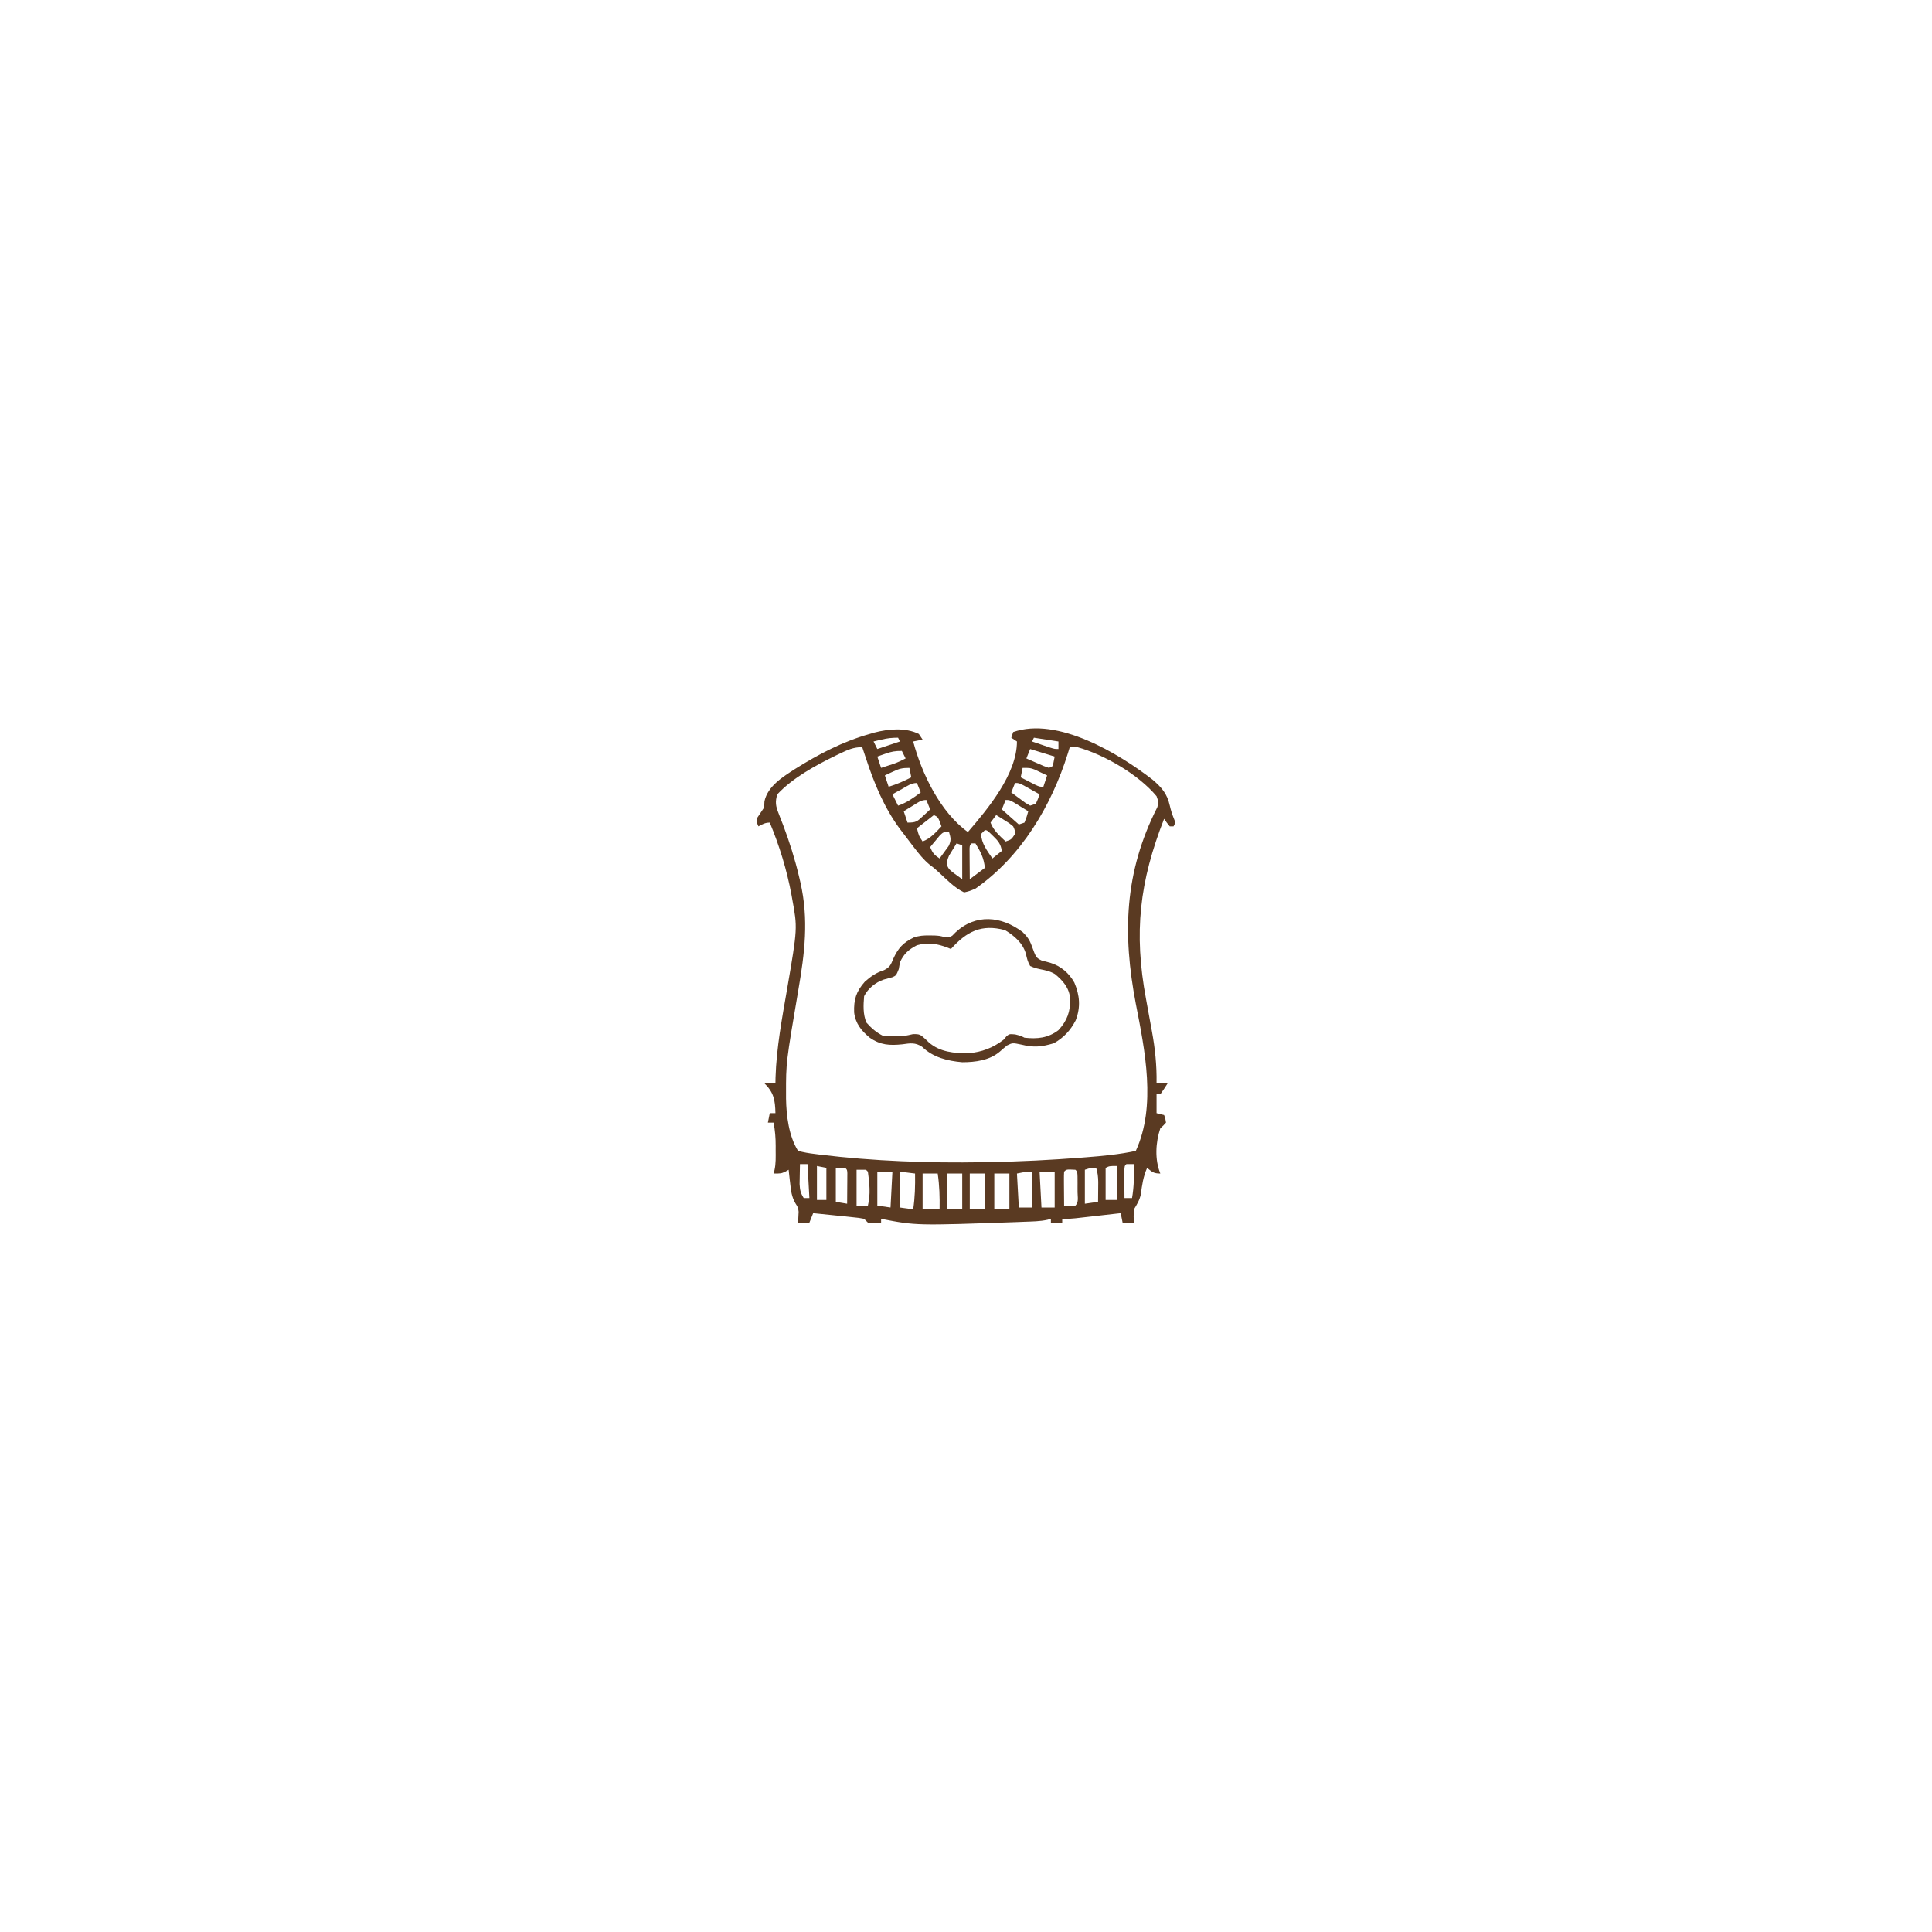
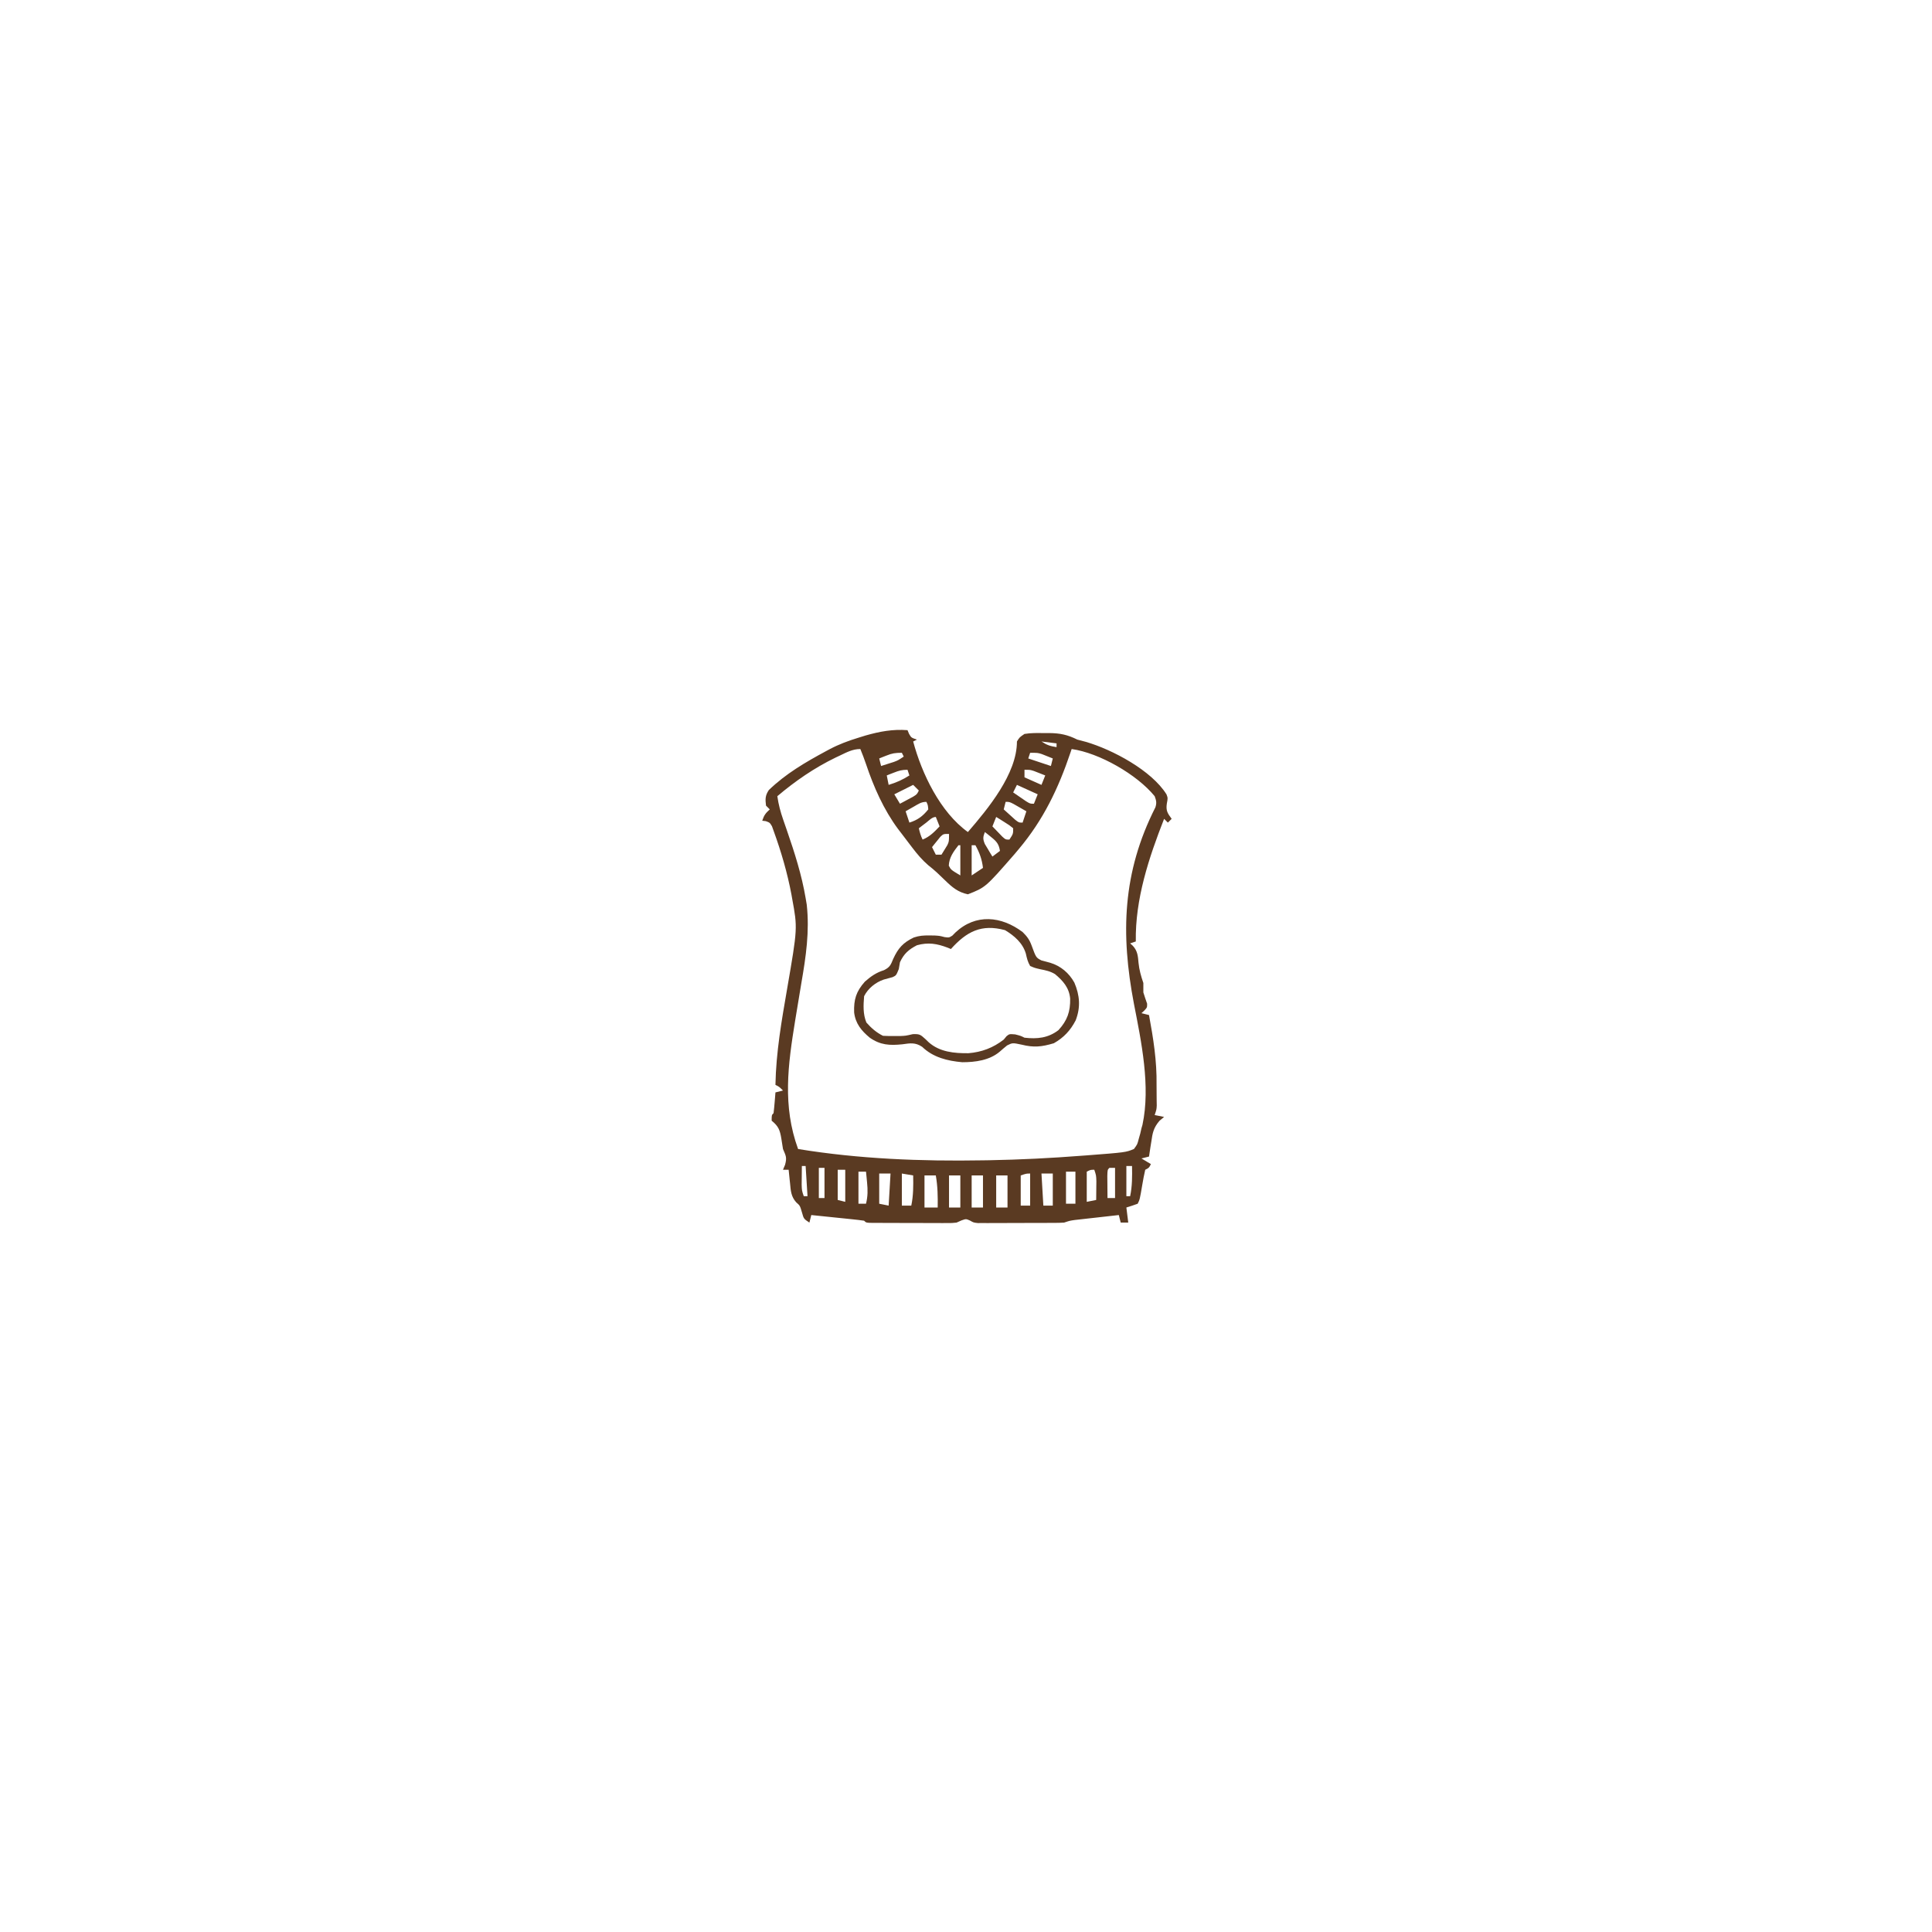
<svg xmlns="http://www.w3.org/2000/svg" viewBox="0 0 1024 1024" width="1024" height="1024">
-   <path fill="#5A3A22" d="M 610.93 413.27 C 615.75 417.42 618.6 420.65 620 426.93 C 620.57 429.41 621.21 431.5 622.18 433.87 C 622.32 434.22 622.32 434.22 623 436 C 622.67 436.66 622.34 437.32 622 438 C 621.34 438 620.68 438 620 438 C 618.37 436 618.37 436 617 434 C 603.96 467.28 600.83 494.22 607.43 529.56 C 608.07 533.04 608.7 536.52 609.33 539.99 C 609.72 542.14 610.11 544.28 610.51 546.42 C 612.21 555.65 613.15 564.62 613 574 C 614.98 574 616.96 574 619 574 C 617.72 576.03 616.39 578.04 615 580 C 614.34 580 613.68 580 613 580 C 613 583.3 613 586.6 613 590 C 614.32 590.33 615.64 590.66 617 591 C 617.68 592.81 617.68 592.81 618 595 C 616.62 596.56 616.62 596.56 615 598 C 612.47 605.57 611.98 614.54 615 622 C 611.48 622 610.63 621.17 608 619 C 605.94 623.63 605.31 628.06 604.66 633.06 C 603.95 636.22 602.67 638.26 601 641 C 600.81 644.81 600.81 644.81 601 648 C 599.02 648 597.04 648 595 648 C 594.67 646.35 594.34 644.7 594 643 C 593.6 643.04 593.6 643.04 591.58 643.27 C 587.97 643.68 584.36 644.09 580.75 644.5 C 579.49 644.64 578.24 644.78 576.95 644.93 C 575.74 645.07 574.54 645.2 573.29 645.34 C 572.18 645.47 571.07 645.59 569.93 645.72 C 567 646 567 646 563 646 C 563 646.66 563 647.32 563 648 C 561.02 648 559.04 648 557 648 C 557 647.34 557 646.68 557 646 C 556.43 646.16 555.86 646.31 555.28 646.48 C 551.18 647.41 547 647.39 542.81 647.56 C 542.29 647.58 542.29 647.58 539.65 647.69 C 485.57 649.61 485.57 649.61 467 646 C 467 646.66 467 647.32 467 648 C 463.62 648.12 463.62 648.12 460 648 C 459.34 647.34 458.68 646.68 458 646 C 455.29 645.49 455.29 645.49 451.89 645.15 C 450.68 645.02 449.47 644.89 448.22 644.75 C 446.95 644.63 445.68 644.5 444.37 644.37 C 443.09 644.24 441.81 644.1 440.5 643.97 C 437.33 643.63 434.16 643.31 431 643 C 430.34 644.65 429.68 646.3 429 648 C 427.02 648 425.04 648 423 648 C 423.09 646.08 423.19 644.16 423.29 642.23 C 423 640 423 640 421.56 637.72 C 419.59 634.3 419.21 631.03 418.81 627.18 C 418.73 626.49 418.65 625.8 418.56 625.08 C 418.36 623.39 418.18 621.69 418 620 C 417.42 620.33 416.84 620.66 416.25 621 C 414 622 414 622 410 622 C 410.08 621.71 410.08 621.71 410.49 620.24 C 411.28 616.73 411.14 613.2 411.12 609.62 C 411.13 608.88 411.13 608.14 411.13 607.37 C 411.13 603.14 410.83 599.17 410 595 C 409.01 595 408.02 595 407 595 C 407.33 593.35 407.66 591.7 408 590 C 408.99 590 409.98 590 411 590 C 410.84 582.94 410.12 578.99 405 574 C 406.98 574 408.96 574 411 574 C 411.02 573.02 411.03 572.05 411.05 571.05 C 411.56 555.17 414.51 539.69 417.21 524.07 C 422.73 491.9 422.73 491.9 419.87 476.37 C 419.74 475.64 419.61 474.91 419.48 474.16 C 417.03 461.06 413.13 448.28 408 436 C 405.53 436 404.14 436.85 402 438 C 401.25 436.37 401.25 436.37 401 434 C 402.33 432 403.66 430 405 428 C 405.06 426.9 405.12 425.81 405.18 424.68 C 406.96 416.6 414.87 411.79 421.5 407.5 C 434.06 399.64 446.69 393.03 461 389 C 461.84 388.75 462.68 388.51 463.54 388.25 C 471.03 386.32 479.89 385.53 487 389 C 487.33 389.49 487.33 389.49 489 392 C 487.35 392.33 485.7 392.66 484 393 C 488.56 410.06 498.36 430.49 513 441 C 523.65 428.66 539 410.18 539 393 C 538.01 392.34 537.02 391.68 536 391 C 536.33 390.01 536.66 389.02 537 388 C 560.48 379.78 592.93 399.32 610.93 413.27ZM 467.25 392 C 466.85 392.09 466.85 392.09 464.82 392.56 C 464.22 392.7 463.62 392.85 463 393 C 463.66 394.32 464.32 395.64 465 397 C 468.96 395.68 472.92 394.36 477 393 C 476.67 392.34 476.34 391.68 476 391 C 472.72 391 470.37 391.26 467.25 392ZM 548 391 C 547.67 391.66 547.34 392.32 547 393 C 548.95 393.67 550.91 394.33 552.87 395 C 553.96 395.37 555.05 395.74 556.18 396.12 C 559 397 559 397 561 397 C 561 395.68 561 394.36 561 393 C 556.71 392.34 552.42 391.68 548 391ZM 445.12 399.43 C 444.75 399.61 444.75 399.61 442.84 400.52 C 432.21 405.71 420.1 412.31 412 421 C 410.76 424.96 411.13 427.26 412.66 431.07 C 413.04 432.06 413.41 433.04 413.81 434.06 C 414.22 435.11 414.63 436.16 415.06 437.25 C 418.45 446.24 421.29 455.2 423.5 464.56 C 423.74 465.59 423.98 466.61 424.23 467.67 C 428.72 487.42 426.52 505.08 423.12 524.81 C 416.59 563.22 416.59 563.22 416.62 579.68 C 416.62 580.55 416.62 581.41 416.62 582.3 C 416.78 591.39 418.08 602.15 423 610 C 426.01 610.78 428.73 611.26 431.81 611.62 C 432.27 611.68 432.27 611.68 434.61 611.98 C 463.14 615.44 492.27 616.5 521 616 C 522.1 615.98 523.21 615.96 524.35 615.94 C 540.71 615.64 556.99 614.83 573.31 613.56 C 574.12 613.5 574.92 613.44 575.75 613.37 C 584.59 612.69 593.31 611.86 602 610 C 612.95 586.21 606.8 556.54 602 532 C 594.95 494.99 595.86 462.42 613.38 427.91 C 614.15 425.52 613.88 424.32 613 422 C 603.48 410.57 585.38 399.98 571 396 C 569.68 396 568.36 396 567 396 C 566.66 397.11 566.32 398.22 565.97 399.37 C 557.24 427.16 541.28 454.04 517 471 C 513.83 472.34 513.83 472.34 511 473 C 505.76 470.5 501.7 466.12 497.46 462.22 C 495 460 495 460 492.52 458.13 C 489.42 455.51 487.08 452.59 484.62 449.37 C 484.14 448.75 483.66 448.12 483.16 447.48 C 481.77 445.66 480.38 443.83 479 442 C 478.34 441.15 477.68 440.29 477.01 439.42 C 468.68 428.16 463.32 415.23 459 402 C 458.62 400.88 458.25 399.75 457.86 398.6 C 457.58 397.74 457.29 396.88 457 396 C 452.34 396 449.22 397.47 445.12 399.43ZM 546 397 C 545.34 398.65 544.68 400.3 544 402 C 545.95 402.86 547.91 403.71 549.87 404.56 C 550.96 405.03 552.05 405.51 553.18 406 C 553.64 406.16 553.64 406.16 556 407 C 556.66 406.67 557.32 406.34 558 406 C 558.33 404.35 558.66 402.7 559 401 C 554.71 399.68 550.42 398.36 546 397ZM 469.25 399.5 C 468.85 399.64 468.85 399.64 466.82 400.34 C 466.22 400.56 465.62 400.77 465 401 C 465.66 402.98 466.32 404.96 467 407 C 468.41 406.54 469.83 406.08 471.25 405.62 C 472.04 405.37 472.82 405.11 473.64 404.85 C 475.86 404.04 477.91 403.1 480 402 C 479.34 400.68 478.68 399.36 478 398 C 474.42 398 472.52 398.34 469.25 399.5ZM 473.25 409 C 472.85 409.18 472.85 409.18 470.82 410.12 C 470.22 410.41 469.62 410.7 469 411 C 469.66 412.98 470.32 414.96 471 417 C 475.23 415.69 479.07 414.05 483 412 C 482.67 410.35 482.34 408.7 482 407 C 478.12 407 476.63 407.4 473.25 409ZM 542 407 C 541.67 408.65 541.34 410.3 541 412 C 542.62 412.83 544.24 413.67 545.87 414.5 C 546.78 414.96 547.68 415.42 548.61 415.9 C 551 417 551 417 553 417 C 553.66 415.02 554.32 413.04 555 411 C 553.58 410.32 552.17 409.66 550.75 409 C 549.96 408.63 549.17 408.25 548.36 407.87 C 546 407 546 407 542 407ZM 478.37 418 C 477.37 418.55 476.37 419.11 475.33 419.68 C 474.56 420.12 473.79 420.55 473 421 C 473.99 422.98 474.98 424.96 476 427 C 480.67 425.44 484.08 422.91 488 420 C 487.34 418.35 486.68 416.7 486 415 C 482.97 415 480.99 416.53 478.37 418ZM 538 415 C 537.34 416.65 536.68 418.3 536 420 C 537.59 421.2 539.2 422.38 540.81 423.56 C 541.7 424.22 542.6 424.88 543.52 425.56 C 543.93 425.8 543.93 425.8 546 427 C 546.99 426.67 547.98 426.34 549 426 C 550.18 423.43 550.18 423.43 551 421 C 549.21 419.99 547.42 418.99 545.62 418 C 544.62 417.44 543.63 416.88 542.6 416.31 C 540 415 540 415 538 415ZM 483.87 427 C 483.42 427.27 483.42 427.27 481.11 428.68 C 480.41 429.12 479.72 429.55 479 430 C 479.66 431.98 480.32 433.96 481 436 C 485.58 436 486.05 435.48 489.25 432.5 C 489.95 431.85 490.66 431.2 491.39 430.53 C 491.92 430.02 492.45 429.52 493 429 C 492.34 427.35 491.68 425.7 491 424 C 488.05 424 486.36 425.47 483.87 427ZM 533 424 C 532.34 425.65 531.68 427.3 531 429 C 533.97 431.64 536.94 434.28 540 437 C 540.99 436.67 541.98 436.34 543 436 C 544.18 432.93 544.18 432.93 545 430 C 543.37 428.99 541.75 427.99 540.12 427 C 539.22 426.44 538.31 425.88 537.38 425.31 C 535 424 535 424 533 424ZM 495 432 C 493.51 433.15 493.51 433.15 486 439 C 487 443 487 443 489 446 C 493.29 444.35 495.88 441.26 499 438 C 497.25 433.12 497.25 433.12 495 432ZM 528 432 C 527.5 432.66 527.5 432.66 525 436 C 526.65 440.29 529.73 442.88 533 446 C 536 445 536 445 538 442 C 537.91 440.01 537.91 440.01 537 438 C 534.93 436.29 534.93 436.29 532.43 434.75 C 531.61 434.23 530.78 433.71 529.93 433.17 C 529.29 432.78 528.65 432.39 528 432ZM 522 440 C 521.34 440.66 520.68 441.32 520 442 C 520.15 447.05 523.27 450.94 526 455 C 527.65 453.68 529.3 452.36 531 451 C 530.42 447.4 529.1 445.74 526.5 443.25 C 525.87 442.63 525.24 442.02 524.59 441.39 C 523 440 523 440 522 440ZM 498.17 442.75 C 497.86 443.12 497.86 443.12 496.31 445 C 496 445.37 496 445.37 494.42 447.25 C 494.19 447.54 494.19 447.54 493 449 C 494.37 452.16 494.99 452.99 498 455 C 499.04 453.61 500.05 452.22 501.06 450.81 C 501.63 450.03 502.2 449.25 502.78 448.45 C 504.25 445.48 503.96 444.11 503 441 C 500 441 500 441 498.17 442.75ZM 507 447 C 506.12 448.38 505.27 449.78 504.43 451.18 C 503.96 451.96 503.48 452.74 502.99 453.54 C 502 456 502 456 501.91 458.48 C 503 461 503 461 510 466 C 510 460.06 510 454.12 510 448 C 509.01 447.67 508.02 447.34 507 447ZM 515 447 C 514 448 514 448 513.88 449.76 C 513.89 450.51 513.89 451.26 513.9 452.03 C 513.9 452.84 513.91 453.65 513.91 454.48 C 513.92 455.33 513.93 456.18 513.93 457.06 C 513.94 457.91 513.94 458.77 513.95 459.65 C 513.96 461.76 513.98 463.88 514 466 C 516.64 464.02 519.28 462.04 522 460 C 521.48 454.72 519.74 451.42 517 447 C 516.34 447 515.68 447 515 447ZM 424 617 C 423.94 619.25 423.9 621.5 423.87 623.75 C 423.85 625 423.82 626.25 423.8 627.54 C 423.98 630.72 424.31 632.36 426 635 C 426.99 635 427.98 635 429 635 C 428.67 629.06 428.34 623.12 428 617 C 426.68 617 425.36 617 424 617ZM 597 617 C 596 618 596 618 595.9 621.81 C 595.91 623.4 595.92 624.98 595.93 626.56 C 595.94 627.37 595.94 628.17 595.95 629 C 595.96 631 595.98 633 596 635 C 597.32 635 598.64 635 600 635 C 601.07 628.97 601.1 623.11 601 617 C 599.68 617 598.36 617 597 617ZM 433 618 C 433 623.94 433 629.88 433 636 C 434.65 636 436.3 636 438 636 C 438 630.39 438 624.78 438 619 C 436.35 618.67 434.7 618.34 433 618ZM 586 619 C 586 624.61 586 630.22 586 636 C 587.98 636 589.96 636 592 636 C 592 630.06 592 624.12 592 618 C 588 618 588 618 586 619ZM 443 619 C 443 624.94 443 630.88 443 637 C 444.98 637.33 446.96 637.66 449 638 C 449.02 635.02 449.04 632.04 449.06 629.06 C 449.07 628.21 449.08 627.36 449.08 626.48 C 449.09 625.67 449.09 624.87 449.09 624.03 C 449.1 623.66 449.1 623.66 449.11 621.76 C 449 620 449 620 448 619 C 446.35 619 444.7 619 443 619ZM 575 620 C 575 625.94 575 631.88 575 638 C 576.15 637.83 576.15 637.83 582 637 C 582.02 634.75 582.04 632.5 582.06 630.25 C 582.07 628.99 582.08 627.74 582.09 626.45 C 582.02 623.71 581.82 621.58 581 619 C 578 619 578 619 575 620ZM 454 620 C 454 626.27 454 632.54 454 639 C 455.98 639 457.96 639 460 639 C 461.49 633.03 460.84 627.03 460 621 C 459.67 620.67 459.34 620.34 459 620 C 457.35 620 455.7 620 454 620ZM 564 621 C 563.91 622.34 563.89 623.69 563.9 625.03 C 563.9 625.84 563.91 626.65 563.91 627.48 C 563.92 628.33 563.93 629.18 563.93 630.06 C 563.94 630.91 563.94 631.77 563.95 632.65 C 563.96 634.76 563.98 636.88 564 639 C 566 639.04 568 639.04 570 639 C 571.88 637.11 571.13 634.42 571.13 631.91 C 571.13 631.12 571.13 630.32 571.12 629.5 C 571.13 628.7 571.13 627.9 571.13 627.08 C 571.12 621.12 571.12 621.12 570 620 C 565.23 619.76 565.23 619.76 564 621ZM 465 621 C 465 626.94 465 632.88 465 639 C 467.31 639.33 469.62 639.66 472 640 C 472.33 633.73 472.66 627.46 473 621 C 470.36 621 467.72 621 465 621ZM 477 621 C 477 627.27 477 633.54 477 640 C 479.31 640.33 481.62 640.66 484 641 C 484.96 634.62 485.1 628.44 485 622 C 482.36 621.67 479.72 621.34 477 621ZM 551 621 C 551.33 627.27 551.66 633.54 552 640 C 554.31 640 556.62 640 559 640 C 559 633.73 559 627.46 559 621 C 556.36 621 553.72 621 551 621ZM 489 622 C 489 628.27 489 634.54 489 641 C 491.97 641 494.94 641 498 641 C 498.1 634.56 497.96 628.37 497 622 C 494.36 622 491.72 622 489 622ZM 502 622 C 502 628.27 502 634.54 502 641 C 504.64 641 507.28 641 510 641 C 510 634.73 510 628.46 510 622 C 507.36 622 504.72 622 502 622ZM 514 622 C 514 628.27 514 634.54 514 641 C 516.64 641 519.28 641 522 641 C 522 634.73 522 628.46 522 622 C 519.36 622 516.72 622 514 622ZM 527 622 C 527 628.27 527 634.54 527 641 C 529.64 641 532.28 641 535 641 C 535 634.73 535 628.46 535 622 C 532.36 622 529.72 622 527 622ZM 539 622 C 539.33 627.94 539.66 633.88 540 640 C 542.31 640 544.62 640 547 640 C 547 633.73 547 627.46 547 621 C 544 621 544 621 539 622Z" />
+   <path fill="#5A3A22" d="M 481 387 C 481.13 387.32 481.13 387.32 481.81 388.94 C 483 391 483 391 486 392 C 485.34 392.33 484.68 392.66 484 393 C 488.56 410.07 498.36 430.49 513 441 C 523.65 428.66 539 410.19 539 393 C 540.36 390.78 540.36 390.78 543 389 C 546.45 388.43 549.83 388.49 553.31 388.56 C 554.24 388.56 555.16 388.55 556.12 388.54 C 561.89 388.59 565.84 389.44 571 392 C 572.49 392.43 573.99 392.82 575.5 393.19 C 589.7 397.33 610.38 408.37 618.28 421.05 C 619 423 619 423 618.44 425.94 C 617.9 429.7 618.79 431 621 434 C 620.67 434.33 620.67 434.33 619 436 C 618.34 435.34 617.68 434.68 617 434 C 608.9 454.67 601.63 476.51 602 499 C 601.01 499.33 600.02 499.66 599 500 C 599.47 500.43 599.95 500.87 600.44 501.31 C 602.94 504.01 603.14 506.79 603.44 510.31 C 603.82 514.12 604.76 517.37 606 521 C 606 522.67 606 524.33 606 526 C 606.63 528.01 607.29 530.01 608 532 C 608 534 608 534 606.5 535.62 C 606 536.08 605.51 536.53 605 537 C 606.32 537.33 607.64 537.66 609 538 C 611.29 550.41 613.2 562.34 613 575 C 613 577.08 613 579.17 613.04 581.25 C 613.04 582.02 613.05 582.78 613.06 583.56 C 613.07 584.33 613.09 585.09 613.1 585.88 C 613 588 613 588 612 591 C 613.65 591.33 615.3 591.66 617 592 C 616.21 592.65 615.42 593.31 614.61 593.98 C 611.36 597.73 610.86 600.52 610.19 605.31 C 610.07 606.05 609.95 606.79 609.82 607.56 C 609.53 609.37 609.26 611.18 609 613 C 607.68 613.33 606.36 613.66 605 614 C 606.65 614.99 608.3 615.98 610 617 C 609 619 609 619 607 620 C 606.39 622.66 605.88 625.25 605.44 627.94 C 604.11 635.78 604.11 635.78 603 638 C 601.02 638.73 599.02 639.4 597 640 C 597.33 642.64 597.66 645.28 598 648 C 596.68 648 595.36 648 594 648 C 593.67 646.68 593.34 645.36 593 644 C 588.73 644.47 584.46 644.96 580.19 645.44 C 579.58 645.5 579.58 645.5 576.51 645.85 C 575.92 645.91 575.92 645.91 572.98 646.25 C 571.91 646.37 570.83 646.49 569.73 646.61 C 567 647 567 647 564 648 C 562.44 648.1 560.88 648.14 559.32 648.15 C 558.84 648.15 558.84 648.15 556.44 648.16 C 555.93 648.17 555.93 648.17 553.35 648.17 C 552.3 648.17 551.24 648.17 550.16 648.18 C 547.94 648.18 545.71 648.19 543.49 648.19 C 540.08 648.19 536.67 648.21 533.27 648.22 C 531.11 648.23 528.95 648.23 526.79 648.23 C 525.77 648.24 524.75 648.24 523.69 648.25 C 522.74 648.25 521.79 648.25 520.81 648.24 C 519.98 648.24 519.14 648.25 518.28 648.25 C 516 648 516 648 514.01 646.86 C 512 646 512 646 509.56 646.86 C 509.14 647.05 509.14 647.05 507 648 C 504.58 648.25 504.58 648.25 502.04 648.24 C 501.08 648.25 500.13 648.25 499.14 648.25 C 498.12 648.25 497.1 648.24 496.05 648.23 C 494.99 648.23 493.93 648.23 492.85 648.23 C 490.62 648.23 488.4 648.22 486.17 648.21 C 482.75 648.19 479.33 648.19 475.91 648.19 C 473.74 648.18 471.58 648.17 469.42 648.17 C 468.39 648.17 467.36 648.17 466.3 648.16 C 465.36 648.16 464.41 648.15 463.44 648.15 C 462.61 648.14 461.77 648.14 460.91 648.13 C 459 648 459 648 458 647 C 455.93 646.7 453.86 646.46 451.78 646.25 C 450.52 646.11 449.26 645.98 447.96 645.85 C 446.62 645.71 445.28 645.57 443.94 645.44 C 442.59 645.3 441.25 645.16 439.9 645.02 C 436.6 644.67 433.3 644.34 430 644 C 429.67 645.32 429.34 646.64 429 648 C 426 646 426 646 425.06 642.62 C 424 639 424 639 422.01 637.26 C 419.28 634.19 419.11 631.18 418.75 627.25 C 418.67 626.55 418.6 625.86 418.52 625.14 C 418.33 623.43 418.16 621.71 418 620 C 417.01 620 416.02 620 415 620 C 415.37 619.11 415.74 618.23 416.12 617.31 C 417.16 613.4 416.52 612.61 415 609 C 414.67 607.15 414.38 605.3 414.12 603.44 C 413.39 599.01 412.6 596.88 409 594 C 409 591 409 591 410 590 C 410.23 588.15 410.41 586.3 410.56 584.44 C 410.65 583.43 410.73 582.41 410.82 581.37 C 410.88 580.59 410.94 579.81 411 579 C 412.32 578.67 413.64 578.34 415 578 C 413 576 413 576 411 575 C 411.32 557.72 414.27 541.01 417.21 524.01 C 422.74 491.91 422.74 491.91 419.88 476.38 C 419.75 475.64 419.62 474.91 419.49 474.16 C 417.34 462.7 414.04 451.39 410.06 440.44 C 409.76 439.61 409.46 438.78 409.16 437.93 C 408 436 408 436 405.87 435.22 C 405.25 435.15 404.64 435.08 404 435 C 405 432.01 405.75 431.05 408 429 C 407.34 428.34 406.68 427.68 406 427 C 405.58 423.56 405.54 421.69 407.48 418.76 C 416.48 410.07 426.87 404.02 437.81 398.12 C 438.49 397.76 439.17 397.39 439.88 397.01 C 444.77 394.44 449.72 392.61 455 391 C 456.25 390.61 457.49 390.23 458.77 389.83 C 466.29 387.7 473.13 386.41 481 387ZM 468 393 C 472 394 472 394 472 394ZM 552 393 C 554.92 394.95 556.63 395.45 560 396 C 560 395.34 560 394.68 560 394 C 557.36 393.67 554.72 393.34 552 393ZM 464 394 C 468 395 468 395 468 395ZM 445.19 400.44 C 444.43 400.8 443.68 401.15 442.9 401.52 C 431.62 406.99 421.57 413.91 412 422 C 412.62 426.38 413.68 430.34 415.14 434.52 C 415.57 435.76 416 437 416.44 438.28 C 416.67 438.93 416.89 439.58 417.12 440.25 C 421.18 452.01 424.92 463.71 427 476 C 427.1 476.57 427.1 476.57 427.59 479.48 C 429.14 493.68 427.17 507 424.75 520.98 C 423.8 526.53 422.89 532.08 421.99 537.64 C 421.81 538.72 421.63 539.81 421.45 540.92 C 417.63 564.46 414.66 586.09 423 609 C 455.24 614.28 488.36 615.57 521 615 C 522.11 614.98 523.21 614.96 524.35 614.95 C 540.73 614.65 557.04 613.83 573.38 612.56 C 574.19 612.5 575 612.44 575.83 612.38 C 596.66 610.78 596.66 610.78 601 609 C 602.82 606.54 602.82 606.54 603.56 603.62 C 603.7 603.15 603.7 603.15 604.38 600.73 C 604.58 599.83 604.79 598.93 605 598 C 605.17 597.41 605.34 596.83 605.52 596.23 C 609.91 575.78 604.91 551.98 601 532 C 593.95 495 594.87 462.43 612.38 427.91 C 613.15 425.54 612.86 424.32 612 422 C 602.57 410.46 582.65 399.07 568 397 C 567.91 397.29 567.91 397.29 567.42 398.73 C 561 417.82 553.01 434.54 540 450 C 539.26 450.88 538.52 451.76 537.76 452.67 C 522.37 470.32 522.37 470.32 513 474 C 507.83 472.92 504.68 470.29 501 466.69 C 500 465.73 499 464.78 498 463.82 C 497.75 463.59 497.75 463.59 496.5 462.39 C 495.05 461.04 493.51 459.8 491.96 458.56 C 488.69 455.73 486.17 452.74 483.56 449.31 C 483.09 448.69 482.61 448.07 482.12 447.43 C 480.74 445.63 479.37 443.81 478 442 C 477.35 441.15 476.69 440.3 476.02 439.43 C 468.33 429.05 463.1 417.17 459.01 404.99 C 458.09 402.28 457.09 399.64 456 397 C 451.9 397 448.82 398.72 445.19 400.44ZM 469.75 400.5 C 469.4 400.64 469.4 400.64 467.61 401.34 C 467.08 401.56 466.55 401.78 466 402 C 466.33 403.32 466.66 404.64 467 406 C 468.44 405.55 469.88 405.09 471.31 404.62 C 472.11 404.37 472.91 404.11 473.74 403.85 C 476 403 476 403 479 401 C 478.67 400.34 478.34 399.68 478 399 C 474.45 399 472.9 399.24 469.75 400.5ZM 546 399 C 545.67 399.99 545.34 400.98 545 402 C 548.96 403.32 552.92 404.64 557 406 C 557.33 404.68 557.66 403.36 558 402 C 556.75 401.49 555.5 400.99 554.25 400.5 C 553.9 400.36 553.9 400.36 552.14 399.66 C 550 399 550 399 546 399ZM 473.81 409.5 C 473.45 409.64 473.45 409.64 471.64 410.34 C 471.1 410.56 470.56 410.78 470 411 C 470.33 412.65 470.66 414.3 471 416 C 475.05 414.77 478.44 413.3 482 411 C 481.67 410.01 481.34 409.02 481 408 C 478.05 408 476.51 408.44 473.81 409.5ZM 543 408 C 543 409.32 543 410.64 543 412 C 544.49 412.66 544.49 412.66 552 416 C 552.66 414.35 553.32 412.7 554 411 C 552.73 410.49 551.46 410 550.19 409.5 C 549.48 409.22 548.77 408.94 548.04 408.66 C 546 408 546 408 543 408ZM 539 416 C 538.34 417.32 537.68 418.64 537 420 C 538.45 421.01 539.91 422 541.38 423 C 542.19 423.56 543 424.11 543.84 424.69 C 546 426 546 426 548 426 C 548.66 424.35 549.32 422.7 550 421 C 546.37 419.35 542.74 417.7 539 416ZM 484 416 C 482.35 416.82 482.35 416.82 474 421 C 474.99 422.65 475.98 424.3 477 426 C 478.48 425.22 479.96 424.42 481.44 423.62 C 481.85 423.4 481.85 423.4 483.93 422.29 C 486 421 486 421 487 419 C 486.01 418.01 485.02 417.02 484 416ZM 484.38 427.5 C 483.56 427.96 482.74 428.43 481.9 428.91 C 481.27 429.27 480.65 429.63 480 430 C 480.66 431.98 481.32 433.96 482 436 C 486.42 434.61 489.08 432.6 492 429 C 491.81 426.69 491.81 426.69 491 425 C 488.26 425 486.74 426.15 484.38 427.5ZM 533 425 C 532.67 426.32 532.34 427.64 532 429 C 533.29 430.17 534.58 431.34 535.88 432.5 C 536.59 433.15 537.31 433.8 538.05 434.47 C 540 436 540 436 542 436 C 542.66 434.02 543.32 432.04 544 430 C 542.54 429.16 541.09 428.33 539.62 427.5 C 538.81 427.04 538 426.57 537.16 426.09 C 535 425 535 425 533 425ZM 490.94 436 C 490.57 436.28 490.57 436.28 488.71 437.69 C 488.15 438.12 487.58 438.55 487 439 C 487.51 441.17 488 443 489 445 C 492.82 443.44 495.19 440.96 498 438 C 497.34 436.35 496.68 434.7 496 433 C 494.05 433 492.42 434.87 490.94 436ZM 528 433 C 527.34 434.65 526.68 436.3 526 438 C 527.12 439.17 528.25 440.34 529.38 441.5 C 530 442.15 530.63 442.8 531.27 443.47 C 533 445 533 445 535 445 C 537 442 537 442 537 439 C 535.03 437.39 535.03 437.39 532.5 435.81 C 532.08 435.55 532.08 435.55 529.97 434.21 C 529.32 433.81 528.67 433.41 528 433ZM 522 441 C 520.98 443.65 520.87 444.69 522 447.36 C 522.23 447.75 522.23 447.75 523.44 449.75 C 523.91 450.55 524.38 451.35 524.87 452.17 C 525.24 452.78 525.62 453.38 526 454 C 527.32 453.01 528.64 452.02 530 451 C 529.44 447.4 528.25 446 525.44 443.75 C 524.8 443.23 524.16 442.71 523.5 442.17 C 523 441.79 522.51 441.4 522 441ZM 498.39 443.53 C 497.87 444.18 497.35 444.83 496.81 445.5 C 496.28 446.15 495.75 446.8 495.21 447.47 C 494.81 447.97 494.41 448.48 494 449 C 494.66 450.32 495.32 451.64 496 453 C 496.99 453 497.98 453 499 453 C 499.66 451.93 500.32 450.86 501 449.75 C 501.37 449.15 501.74 448.54 502.12 447.92 C 503 446 503 446 503 442 C 500 442 500 442 498.39 443.53ZM 508 448 C 505.38 451.36 503.07 454.49 502.88 458.81 C 504 461 504 461 509 464 C 509 458.72 509 453.44 509 448 C 508.67 448 508.34 448 508 448ZM 515 448 C 515 453.28 515 458.56 515 464 C 516.98 462.68 518.96 461.36 521 460 C 520.46 455.44 519.21 452.03 517 448 C 516.34 448 515.68 448 515 448ZM 425 618 C 424.97 620.1 424.95 622.21 424.94 624.31 C 424.93 625.48 424.91 626.66 424.9 627.86 C 425 631 425 631 426 634 C 426.66 634 427.32 634 428 634 C 427.67 628.72 427.34 623.44 427 618 C 426.34 618 425.68 618 425 618ZM 597 618 C 597 623.28 597 628.56 597 634 C 597.66 634 598.32 634 599 634 C 600.13 628.64 600.1 623.45 600 618 C 599.01 618 598.02 618 597 618ZM 434 619 C 434 624.28 434 629.56 434 635 C 434.99 635 435.98 635 437 635 C 437 629.72 437 624.44 437 619 C 436.01 619 435.02 619 434 619ZM 588 619 C 587 620 587 620 586.9 623.38 C 586.91 624.77 586.92 626.17 586.94 627.56 C 586.94 628.27 586.95 628.98 586.95 629.72 C 586.96 631.48 586.98 633.24 587 635 C 588.32 635 589.64 635 591 635 C 591 629.72 591 624.44 591 619 C 590.01 619 589.02 619 588 619ZM 444 620 C 444 625.28 444 630.56 444 636 C 445.32 636.33 446.64 636.66 448 637 C 448 631.39 448 625.78 448 620 C 446.68 620 445.36 620 444 620ZM 576 621 C 576 626.28 576 631.56 576 637 C 577.65 636.67 579.3 636.34 581 636 C 581.03 633.9 581.05 631.79 581.06 629.69 C 581.07 628.52 581.09 627.34 581.1 626.14 C 581 623 581 623 580 620 C 578 620 578 620 576 621ZM 455 621 C 455 626.61 455 632.22 455 638 C 456.32 638 457.64 638 459 638 C 459.99 634.05 459.96 630.73 459.56 626.69 C 459.51 626.15 459.51 626.15 459.25 623.45 C 459.17 622.64 459.09 621.83 459 621 C 457.68 621 456.36 621 455 621ZM 565 621 C 565 626.61 565 632.22 565 638 C 566.65 638 568.3 638 570 638 C 570 632.39 570 626.78 570 621 C 568.35 621 566.7 621 565 621ZM 466 622 C 466 627.28 466 632.56 466 638 C 467.65 638.33 469.3 638.66 471 639 C 471.33 633.39 471.66 627.78 472 622 C 470.02 622 468.04 622 466 622ZM 478 622 C 478 627.61 478 633.22 478 639 C 479.65 639 481.3 639 483 639 C 484.13 633.64 484.1 628.45 484 623 C 483.01 622.84 483.01 622.84 478 622ZM 552 622 C 552.33 627.61 552.66 633.22 553 639 C 554.65 639 556.3 639 558 639 C 558 633.39 558 627.78 558 622 C 556.02 622 554.04 622 552 622ZM 490 623 C 490 628.61 490 634.22 490 640 C 492.31 640 494.62 640 497 640 C 497.1 634.21 496.99 628.71 496 623 C 494.02 623 492.04 623 490 623ZM 503 623 C 503 628.61 503 634.22 503 640 C 504.98 640 506.96 640 509 640 C 509 634.39 509 628.78 509 623 C 507.02 623 505.04 623 503 623ZM 515 623 C 515 628.61 515 634.22 515 640 C 516.98 640 518.96 640 521 640 C 521 634.39 521 628.78 521 623 C 519.02 623 517.04 623 515 623ZM 528 623 C 528 628.61 528 634.22 528 640 C 529.98 640 531.96 640 534 640 C 534 634.39 534 628.78 534 623 C 532.02 623 530.04 623 528 623ZM 541 623 C 541 628.28 541 633.56 541 639 C 542.65 639 544.3 639 546 639 C 546 633.39 546 627.78 546 622 C 544 622 544 622 541 623Z" />
  <path fill="#5A3A22" d="M 542 494 C 544.36 496.3 545.68 498.11 546.8 501.21 C 549.12 507.54 549.12 507.54 551.97 509.04 C 553.51 509.48 555.06 509.89 556.62 510.28 C 562.23 511.98 566.62 515.72 569.44 520.81 C 572.32 527.59 572.81 533.87 570.14 540.79 C 567.37 546.15 563.8 549.98 558.56 552.94 C 552.13 554.85 547.94 555.31 541.5 553.69 C 536.66 552.67 536.66 552.67 533.8 554.09 C 532.47 555.16 531.16 556.26 529.89 557.4 C 524.44 562.02 516.94 563 510 563 C 502.11 562.3 494.58 560.45 488.76 554.84 C 485.1 552.4 482.39 552.92 478.25 553.5 C 471.55 554.18 466.63 553.94 461 550 C 456.55 546.33 453.41 542.48 452.71 536.61 C 452.48 529.75 453.76 525.53 458.38 520.31 C 461.55 517.51 464.45 515.48 468.5 514.22 C 471.67 512.67 472.12 511.4 473.44 508.19 C 476.03 502.56 478.65 499.59 484.34 496.89 C 487.23 495.92 489.47 495.77 492.5 495.81 C 492.96 495.82 492.96 495.82 495.28 495.83 C 498 496 498 496 500.63 496.68 C 503 497 503 497 504.77 495.89 C 505.3 495.35 505.83 494.81 506.38 494.25 C 517.17 484.14 530.74 485.53 542 494ZM 504 503 C 503.45 502.77 502.91 502.54 502.35 502.31 C 496.62 500.13 491.98 499.34 486 501 C 481.57 503.3 479.1 505.48 477 510 C 476.9 510.6 476.9 510.6 476.38 513.62 C 475 517 475 517 473.12 517.9 C 471.55 518.35 469.98 518.78 468.39 519.19 C 464.06 520.66 460.06 523.88 458 528 C 457.6 532.83 457.36 537.41 459.19 541.94 C 461.77 544.88 464.49 547.25 468 549 C 469.89 549.1 471.79 549.13 473.69 549.12 C 474.77 549.12 475.85 549.12 476.96 549.12 C 480 549 480 549 483.81 548.12 C 487.51 547.98 487.86 548.39 490.5 550.75 C 491.07 551.31 491.65 551.86 492.24 552.43 C 498.04 557.6 505.86 558.31 513.31 558.22 C 520.35 557.65 526.42 555.35 532 551 C 532.5 550.4 532.99 549.8 533.5 549.19 C 535 548 535 548 538.06 548.25 C 541 549 541 549 543 550 C 549.74 550.76 555.51 550.2 561 546 C 565.7 540.86 567.33 536.2 567.21 529.27 C 566.68 523.51 563.44 519.85 559.17 516.29 C 556.56 514.74 554.22 514.28 551.25 513.69 C 548.38 513.02 548.38 513.02 546 512 C 544.71 509.82 544.27 507.88 543.72 505.42 C 542.04 499.77 537.59 495.96 532.69 493 C 520.17 489.61 512.34 493.73 504 503Z" />
</svg>
